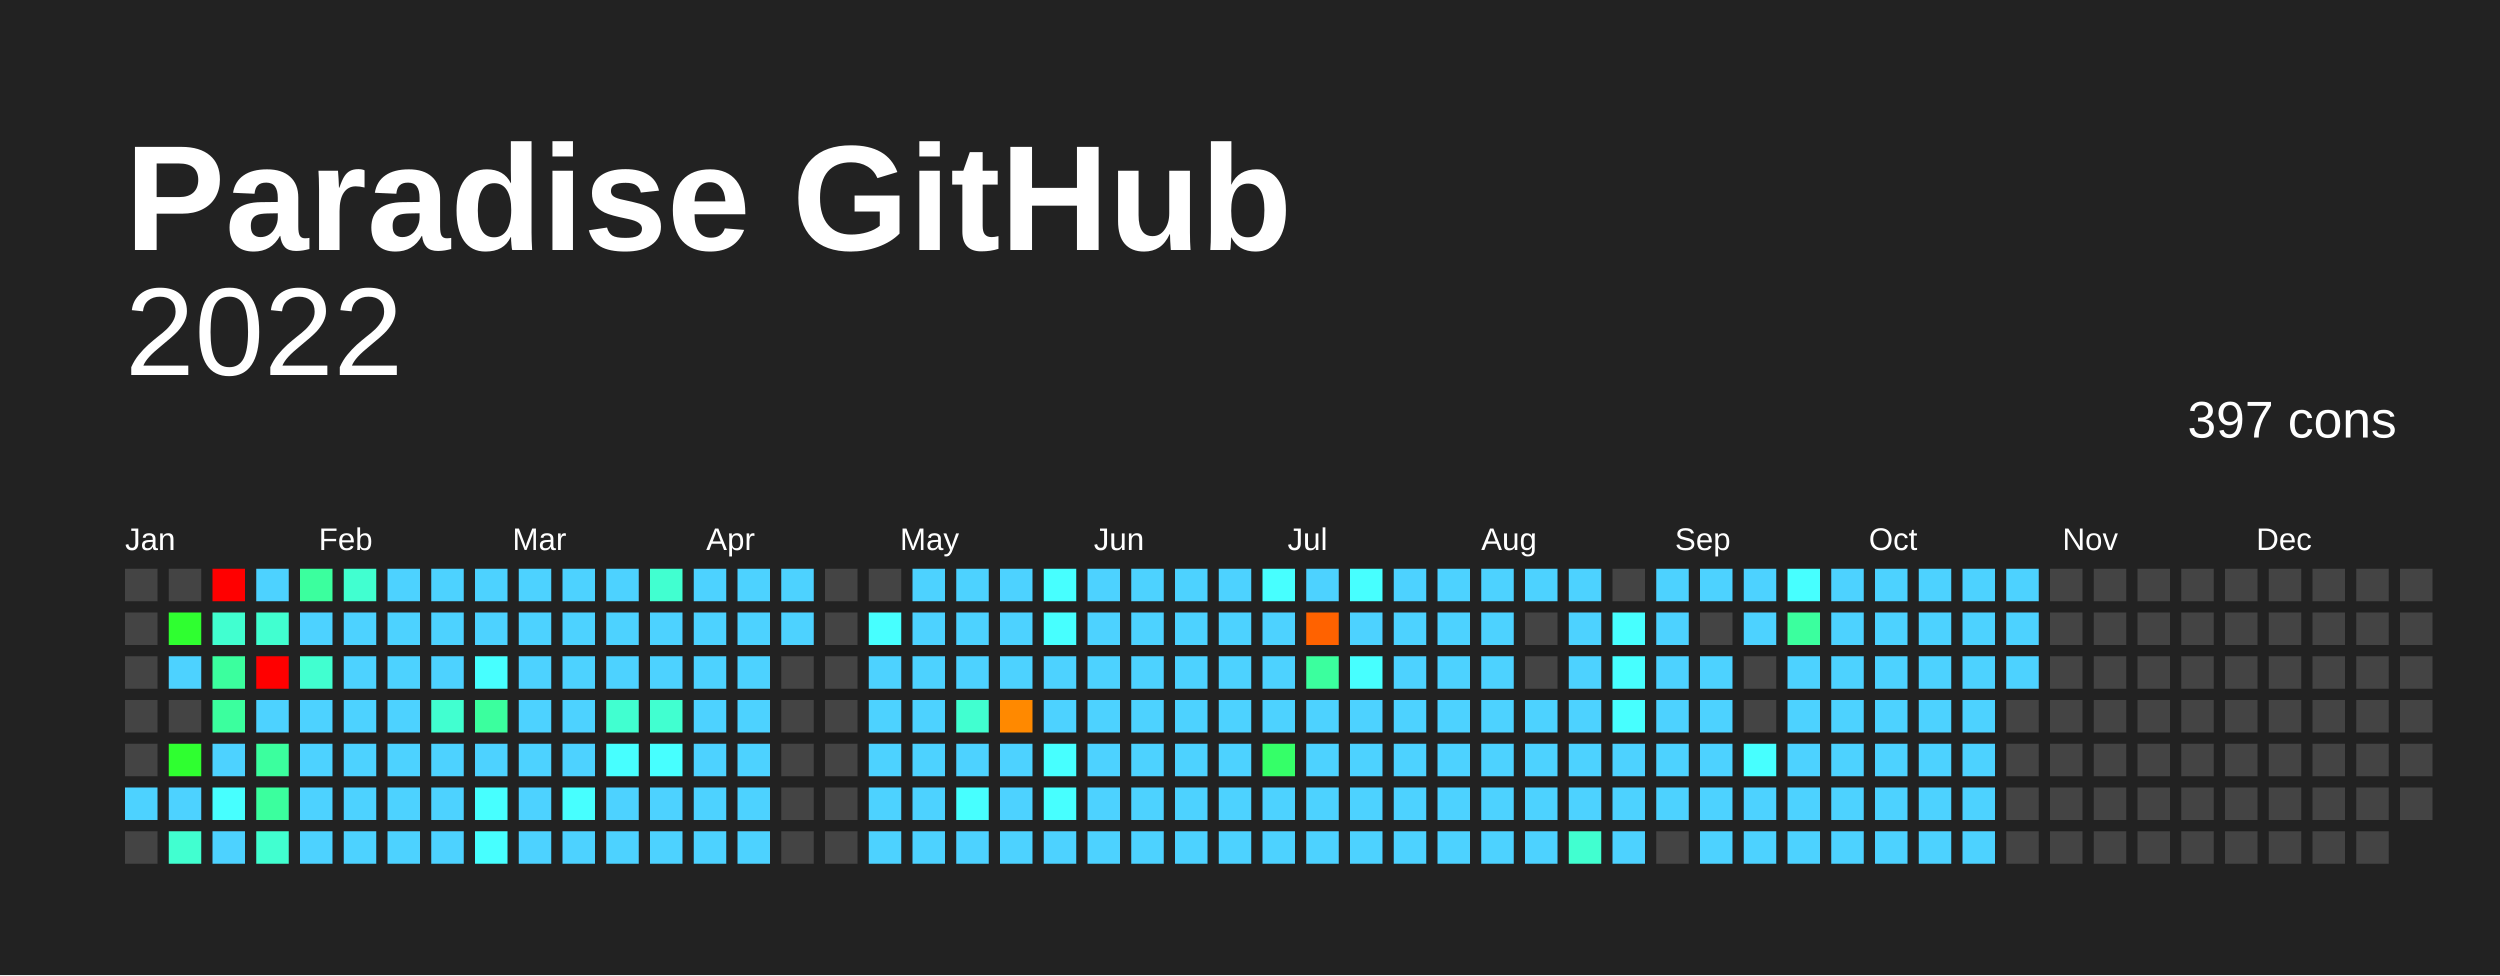
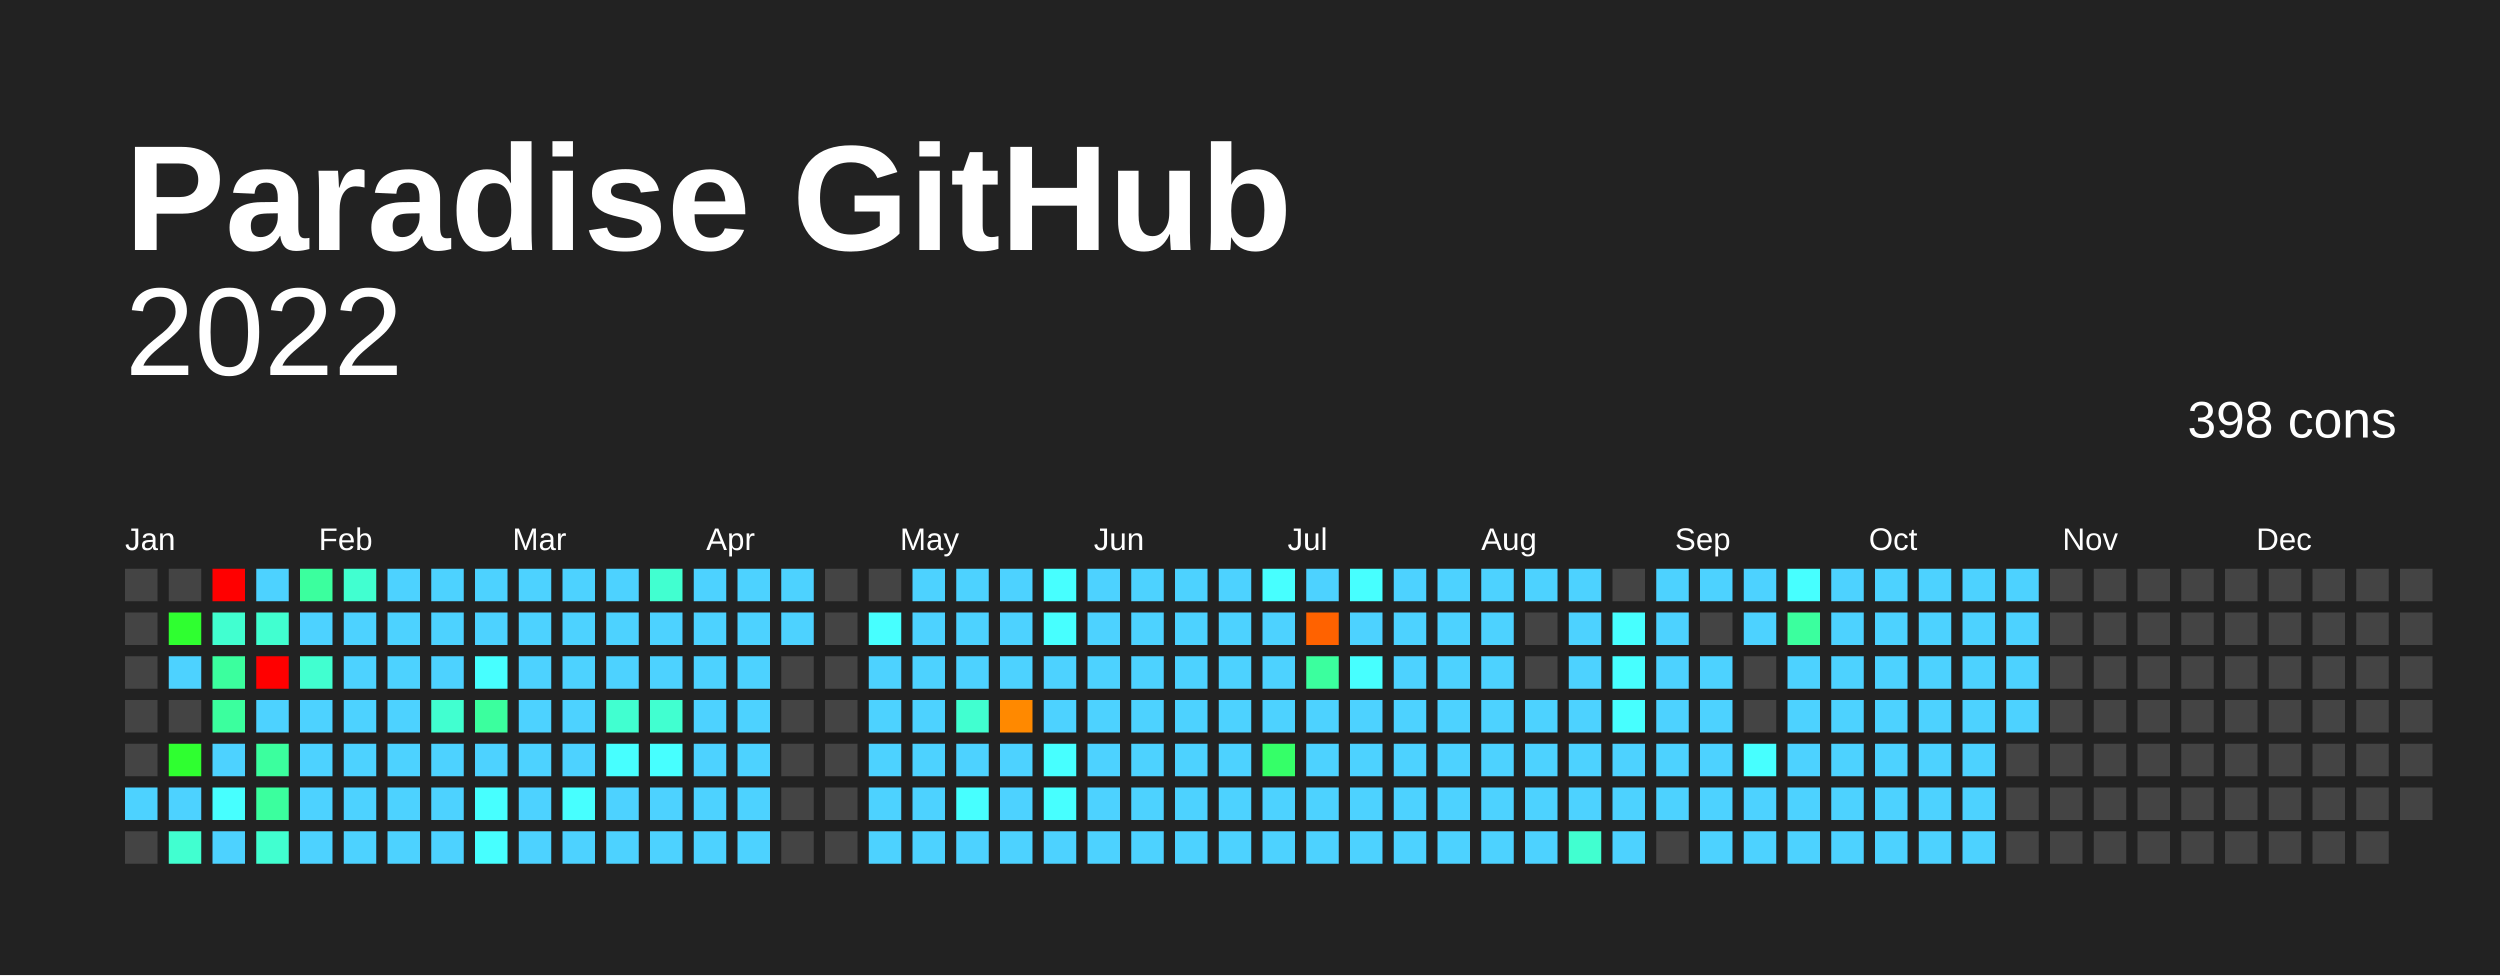
<svg xmlns="http://www.w3.org/2000/svg" baseProfile="full" height="78mm" version="1.1" viewBox="0,0,200,78" width="200mm">
  <defs />
  <rect fill="#222222" height="78" width="200" x="0" y="0" />
  <text fill="#FFFFFF" style="font-size:12px; font-family:Arial; font-weight:bold;" x="10" y="20">Paradise GitHub</text>
  <text alignment-baseline="hanging" fill="#FFFFFF" style="font-size:10.0px; font-family:Arial;" x="10" y="30">2022</text>
-   <text alignment-baseline="hanging" fill="#FFFFFF" style="font-size:4.125px; font-family:Arial;" x="175" y="35">397 cons</text>
+   <text alignment-baseline="hanging" fill="#FFFFFF" style="font-size:4.125px; font-family:Arial;" x="175" y="35">398 cons</text>
  <text fill="#FFFFFF" style="font-size:2.5px; font-family:Arial" x="10.0" y="44">Jan</text>
  <text fill="#FFFFFF" style="font-size:2.5px; font-family:Arial" x="25.5" y="44">Feb</text>
  <text fill="#FFFFFF" style="font-size:2.5px; font-family:Arial" x="41.0" y="44">Mar</text>
  <text fill="#FFFFFF" style="font-size:2.5px; font-family:Arial" x="56.5" y="44">Apr</text>
  <text fill="#FFFFFF" style="font-size:2.5px; font-family:Arial" x="72.0" y="44">May</text>
  <text fill="#FFFFFF" style="font-size:2.5px; font-family:Arial" x="87.5" y="44">Jun</text>
  <text fill="#FFFFFF" style="font-size:2.5px; font-family:Arial" x="103.0" y="44">Jul</text>
  <text fill="#FFFFFF" style="font-size:2.5px; font-family:Arial" x="118.5" y="44">Aug</text>
  <text fill="#FFFFFF" style="font-size:2.5px; font-family:Arial" x="134.0" y="44">Sep</text>
  <text fill="#FFFFFF" style="font-size:2.5px; font-family:Arial" x="149.5" y="44">Oct</text>
  <text fill="#FFFFFF" style="font-size:2.5px; font-family:Arial" x="165.0" y="44">Nov</text>
  <text fill="#FFFFFF" style="font-size:2.5px; font-family:Arial" x="180.5" y="44">Dec</text>
  <rect fill="#444444" height="2.6" width="2.6" x="10.0" y="45.5" />
  <rect fill="#444444" height="2.6" width="2.6" x="10.0" y="49.0" />
  <rect fill="#444444" height="2.6" width="2.6" x="10.0" y="52.5" />
  <rect fill="#444444" height="2.6" width="2.6" x="10.0" y="56.0" />
  <rect fill="#444444" height="2.6" width="2.6" x="10.0" y="59.5" />
  <rect fill="#4dd2ff" height="2.6" width="2.6" x="10.0" y="63.0" />
  <rect fill="#444444" height="2.6" width="2.6" x="10.0" y="66.5" />
  <rect fill="#444444" height="2.6" width="2.6" x="13.5" y="45.5" />
  <rect fill="#2fff30" height="2.6" width="2.6" x="13.5" y="49.0" />
  <rect fill="#4dd2ff" height="2.6" width="2.6" x="13.5" y="52.5" />
  <rect fill="#444444" height="2.6" width="2.6" x="13.5" y="56.0" />
  <rect fill="#2fff30" height="2.6" width="2.6" x="13.5" y="59.5" />
  <rect fill="#4dd2ff" height="2.6" width="2.6" x="13.5" y="63.0" />
  <rect fill="#41ffd0" height="2.6" width="2.6" x="13.5" y="66.5" />
  <rect fill="red" height="2.6" width="2.6" x="17.0" y="45.5" />
  <rect fill="#41ffd0" height="2.6" width="2.6" x="17.0" y="49.0" />
  <rect fill="#3bff9e" height="2.6" width="2.6" x="17.0" y="52.5" />
  <rect fill="#3bff9e" height="2.6" width="2.6" x="17.0" y="56.0" />
  <rect fill="#4dd2ff" height="2.6" width="2.6" x="17.0" y="59.5" />
  <rect fill="#47ffff" height="2.6" width="2.6" x="17.0" y="63.0" />
  <rect fill="#4dd2ff" height="2.6" width="2.6" x="17.0" y="66.5" />
  <rect fill="#4dd2ff" height="2.6" width="2.6" x="20.5" y="45.5" />
  <rect fill="#41ffd0" height="2.6" width="2.6" x="20.5" y="49.0" />
  <rect fill="red" height="2.6" width="2.6" x="20.5" y="52.5" />
  <rect fill="#4dd2ff" height="2.6" width="2.6" x="20.5" y="56.0" />
  <rect fill="#3bff9e" height="2.6" width="2.6" x="20.5" y="59.5" />
  <rect fill="#3bff9e" height="2.6" width="2.6" x="20.5" y="63.0" />
  <rect fill="#41ffd0" height="2.6" width="2.6" x="20.5" y="66.5" />
  <rect fill="#3bff9e" height="2.6" width="2.6" x="24.0" y="45.5" />
  <rect fill="#4dd2ff" height="2.6" width="2.6" x="24.0" y="49.0" />
  <rect fill="#41ffd0" height="2.6" width="2.6" x="24.0" y="52.5" />
  <rect fill="#4dd2ff" height="2.6" width="2.6" x="24.0" y="56.0" />
  <rect fill="#4dd2ff" height="2.6" width="2.6" x="24.0" y="59.5" />
  <rect fill="#4dd2ff" height="2.6" width="2.6" x="24.0" y="63.0" />
  <rect fill="#4dd2ff" height="2.6" width="2.6" x="24.0" y="66.5" />
  <rect fill="#41ffd0" height="2.6" width="2.6" x="27.5" y="45.5" />
  <rect fill="#4dd2ff" height="2.6" width="2.6" x="27.5" y="49.0" />
  <rect fill="#4dd2ff" height="2.6" width="2.6" x="27.5" y="52.5" />
  <rect fill="#4dd2ff" height="2.6" width="2.6" x="27.5" y="56.0" />
  <rect fill="#4dd2ff" height="2.6" width="2.6" x="27.5" y="59.5" />
  <rect fill="#4dd2ff" height="2.6" width="2.6" x="27.5" y="63.0" />
  <rect fill="#4dd2ff" height="2.6" width="2.6" x="27.5" y="66.5" />
  <rect fill="#4dd2ff" height="2.6" width="2.6" x="31.0" y="45.5" />
  <rect fill="#4dd2ff" height="2.6" width="2.6" x="31.0" y="49.0" />
  <rect fill="#4dd2ff" height="2.6" width="2.6" x="31.0" y="52.5" />
  <rect fill="#4dd2ff" height="2.6" width="2.6" x="31.0" y="56.0" />
  <rect fill="#4dd2ff" height="2.6" width="2.6" x="31.0" y="59.5" />
  <rect fill="#4dd2ff" height="2.6" width="2.6" x="31.0" y="63.0" />
  <rect fill="#4dd2ff" height="2.6" width="2.6" x="31.0" y="66.5" />
  <rect fill="#4dd2ff" height="2.6" width="2.6" x="34.5" y="45.5" />
  <rect fill="#4dd2ff" height="2.6" width="2.6" x="34.5" y="49.0" />
  <rect fill="#4dd2ff" height="2.6" width="2.6" x="34.5" y="52.5" />
  <rect fill="#41ffd0" height="2.6" width="2.6" x="34.5" y="56.0" />
  <rect fill="#4dd2ff" height="2.6" width="2.6" x="34.5" y="59.5" />
  <rect fill="#4dd2ff" height="2.6" width="2.6" x="34.5" y="63.0" />
  <rect fill="#4dd2ff" height="2.6" width="2.6" x="34.5" y="66.5" />
  <rect fill="#4dd2ff" height="2.6" width="2.6" x="38.0" y="45.5" />
  <rect fill="#4dd2ff" height="2.6" width="2.6" x="38.0" y="49.0" />
  <rect fill="#47ffff" height="2.6" width="2.6" x="38.0" y="52.5" />
  <rect fill="#3bff9e" height="2.6" width="2.6" x="38.0" y="56.0" />
  <rect fill="#4dd2ff" height="2.6" width="2.6" x="38.0" y="59.5" />
  <rect fill="#47ffff" height="2.6" width="2.6" x="38.0" y="63.0" />
  <rect fill="#47ffff" height="2.6" width="2.6" x="38.0" y="66.5" />
  <rect fill="#4dd2ff" height="2.6" width="2.6" x="41.5" y="45.5" />
  <rect fill="#4dd2ff" height="2.6" width="2.6" x="41.5" y="49.0" />
  <rect fill="#4dd2ff" height="2.6" width="2.6" x="41.5" y="52.5" />
  <rect fill="#4dd2ff" height="2.6" width="2.6" x="41.5" y="56.0" />
  <rect fill="#4dd2ff" height="2.6" width="2.6" x="41.5" y="59.5" />
  <rect fill="#4dd2ff" height="2.6" width="2.6" x="41.5" y="63.0" />
  <rect fill="#4dd2ff" height="2.6" width="2.6" x="41.5" y="66.5" />
  <rect fill="#4dd2ff" height="2.6" width="2.6" x="45.0" y="45.5" />
  <rect fill="#4dd2ff" height="2.6" width="2.6" x="45.0" y="49.0" />
  <rect fill="#4dd2ff" height="2.6" width="2.6" x="45.0" y="52.5" />
  <rect fill="#4dd2ff" height="2.6" width="2.6" x="45.0" y="56.0" />
  <rect fill="#4dd2ff" height="2.6" width="2.6" x="45.0" y="59.5" />
  <rect fill="#47ffff" height="2.6" width="2.6" x="45.0" y="63.0" />
  <rect fill="#4dd2ff" height="2.6" width="2.6" x="45.0" y="66.5" />
  <rect fill="#4dd2ff" height="2.6" width="2.6" x="48.5" y="45.5" />
  <rect fill="#4dd2ff" height="2.6" width="2.6" x="48.5" y="49.0" />
  <rect fill="#4dd2ff" height="2.6" width="2.6" x="48.5" y="52.5" />
  <rect fill="#41ffd0" height="2.6" width="2.6" x="48.5" y="56.0" />
  <rect fill="#47ffff" height="2.6" width="2.6" x="48.5" y="59.5" />
  <rect fill="#4dd2ff" height="2.6" width="2.6" x="48.5" y="63.0" />
  <rect fill="#4dd2ff" height="2.6" width="2.6" x="48.5" y="66.5" />
  <rect fill="#41ffd0" height="2.6" width="2.6" x="52.0" y="45.5" />
  <rect fill="#4dd2ff" height="2.6" width="2.6" x="52.0" y="49.0" />
  <rect fill="#4dd2ff" height="2.6" width="2.6" x="52.0" y="52.5" />
  <rect fill="#41ffd0" height="2.6" width="2.6" x="52.0" y="56.0" />
  <rect fill="#47ffff" height="2.6" width="2.6" x="52.0" y="59.5" />
  <rect fill="#4dd2ff" height="2.6" width="2.6" x="52.0" y="63.0" />
  <rect fill="#4dd2ff" height="2.6" width="2.6" x="52.0" y="66.5" />
  <rect fill="#4dd2ff" height="2.6" width="2.6" x="55.5" y="45.5" />
  <rect fill="#4dd2ff" height="2.6" width="2.6" x="55.5" y="49.0" />
  <rect fill="#4dd2ff" height="2.6" width="2.6" x="55.5" y="52.5" />
  <rect fill="#4dd2ff" height="2.6" width="2.6" x="55.5" y="56.0" />
  <rect fill="#4dd2ff" height="2.6" width="2.6" x="55.5" y="59.5" />
  <rect fill="#4dd2ff" height="2.6" width="2.6" x="55.5" y="63.0" />
  <rect fill="#4dd2ff" height="2.6" width="2.6" x="55.5" y="66.5" />
  <rect fill="#4dd2ff" height="2.6" width="2.6" x="59.0" y="45.5" />
  <rect fill="#4dd2ff" height="2.6" width="2.6" x="59.0" y="49.0" />
  <rect fill="#4dd2ff" height="2.6" width="2.6" x="59.0" y="52.5" />
  <rect fill="#4dd2ff" height="2.6" width="2.6" x="59.0" y="56.0" />
  <rect fill="#4dd2ff" height="2.6" width="2.6" x="59.0" y="59.5" />
  <rect fill="#4dd2ff" height="2.6" width="2.6" x="59.0" y="63.0" />
  <rect fill="#4dd2ff" height="2.6" width="2.6" x="59.0" y="66.5" />
  <rect fill="#4dd2ff" height="2.6" width="2.6" x="62.5" y="45.5" />
  <rect fill="#4dd2ff" height="2.6" width="2.6" x="62.5" y="49.0" />
  <rect fill="#444444" height="2.6" width="2.6" x="62.5" y="52.5" />
  <rect fill="#444444" height="2.6" width="2.6" x="62.5" y="56.0" />
  <rect fill="#444444" height="2.6" width="2.6" x="62.5" y="59.5" />
  <rect fill="#444444" height="2.6" width="2.6" x="62.5" y="63.0" />
  <rect fill="#444444" height="2.6" width="2.6" x="62.5" y="66.5" />
  <rect fill="#444444" height="2.6" width="2.6" x="66.0" y="45.5" />
  <rect fill="#444444" height="2.6" width="2.6" x="66.0" y="49.0" />
  <rect fill="#444444" height="2.6" width="2.6" x="66.0" y="52.5" />
  <rect fill="#444444" height="2.6" width="2.6" x="66.0" y="56.0" />
  <rect fill="#444444" height="2.6" width="2.6" x="66.0" y="59.5" />
  <rect fill="#444444" height="2.6" width="2.6" x="66.0" y="63.0" />
  <rect fill="#444444" height="2.6" width="2.6" x="66.0" y="66.5" />
  <rect fill="#444444" height="2.6" width="2.6" x="69.5" y="45.5" />
  <rect fill="#47ffff" height="2.6" width="2.6" x="69.5" y="49.0" />
  <rect fill="#4dd2ff" height="2.6" width="2.6" x="69.5" y="52.5" />
  <rect fill="#4dd2ff" height="2.6" width="2.6" x="69.5" y="56.0" />
  <rect fill="#4dd2ff" height="2.6" width="2.6" x="69.5" y="59.5" />
  <rect fill="#4dd2ff" height="2.6" width="2.6" x="69.5" y="63.0" />
  <rect fill="#4dd2ff" height="2.6" width="2.6" x="69.5" y="66.5" />
  <rect fill="#4dd2ff" height="2.6" width="2.6" x="73.0" y="45.5" />
  <rect fill="#4dd2ff" height="2.6" width="2.6" x="73.0" y="49.0" />
  <rect fill="#4dd2ff" height="2.6" width="2.6" x="73.0" y="52.5" />
  <rect fill="#4dd2ff" height="2.6" width="2.6" x="73.0" y="56.0" />
  <rect fill="#4dd2ff" height="2.6" width="2.6" x="73.0" y="59.5" />
  <rect fill="#4dd2ff" height="2.6" width="2.6" x="73.0" y="63.0" />
  <rect fill="#4dd2ff" height="2.6" width="2.6" x="73.0" y="66.5" />
  <rect fill="#4dd2ff" height="2.6" width="2.6" x="76.5" y="45.5" />
  <rect fill="#4dd2ff" height="2.6" width="2.6" x="76.5" y="49.0" />
  <rect fill="#4dd2ff" height="2.6" width="2.6" x="76.5" y="52.5" />
  <rect fill="#41ffd0" height="2.6" width="2.6" x="76.5" y="56.0" />
  <rect fill="#4dd2ff" height="2.6" width="2.6" x="76.5" y="59.5" />
  <rect fill="#47ffff" height="2.6" width="2.6" x="76.5" y="63.0" />
  <rect fill="#4dd2ff" height="2.6" width="2.6" x="76.5" y="66.5" />
  <rect fill="#4dd2ff" height="2.6" width="2.6" x="80.0" y="45.5" />
  <rect fill="#4dd2ff" height="2.6" width="2.6" x="80.0" y="49.0" />
  <rect fill="#4dd2ff" height="2.6" width="2.6" x="80.0" y="52.5" />
  <rect fill="#ff8900" height="2.6" width="2.6" x="80.0" y="56.0" />
  <rect fill="#4dd2ff" height="2.6" width="2.6" x="80.0" y="59.5" />
  <rect fill="#4dd2ff" height="2.6" width="2.6" x="80.0" y="63.0" />
  <rect fill="#4dd2ff" height="2.6" width="2.6" x="80.0" y="66.5" />
  <rect fill="#47ffff" height="2.6" width="2.6" x="83.5" y="45.5" />
  <rect fill="#47ffff" height="2.6" width="2.6" x="83.5" y="49.0" />
  <rect fill="#4dd2ff" height="2.6" width="2.6" x="83.5" y="52.5" />
  <rect fill="#4dd2ff" height="2.6" width="2.6" x="83.5" y="56.0" />
  <rect fill="#47ffff" height="2.6" width="2.6" x="83.5" y="59.5" />
  <rect fill="#47ffff" height="2.6" width="2.6" x="83.5" y="63.0" />
  <rect fill="#4dd2ff" height="2.6" width="2.6" x="83.5" y="66.5" />
  <rect fill="#4dd2ff" height="2.6" width="2.6" x="87.0" y="45.5" />
  <rect fill="#4dd2ff" height="2.6" width="2.6" x="87.0" y="49.0" />
  <rect fill="#4dd2ff" height="2.6" width="2.6" x="87.0" y="52.5" />
  <rect fill="#4dd2ff" height="2.6" width="2.6" x="87.0" y="56.0" />
  <rect fill="#4dd2ff" height="2.6" width="2.6" x="87.0" y="59.5" />
  <rect fill="#4dd2ff" height="2.6" width="2.6" x="87.0" y="63.0" />
  <rect fill="#4dd2ff" height="2.6" width="2.6" x="87.0" y="66.5" />
  <rect fill="#4dd2ff" height="2.6" width="2.6" x="90.5" y="45.5" />
  <rect fill="#4dd2ff" height="2.6" width="2.6" x="90.5" y="49.0" />
  <rect fill="#4dd2ff" height="2.6" width="2.6" x="90.5" y="52.5" />
  <rect fill="#4dd2ff" height="2.6" width="2.6" x="90.5" y="56.0" />
  <rect fill="#4dd2ff" height="2.6" width="2.6" x="90.5" y="59.5" />
  <rect fill="#4dd2ff" height="2.6" width="2.6" x="90.5" y="63.0" />
  <rect fill="#4dd2ff" height="2.6" width="2.6" x="90.5" y="66.5" />
  <rect fill="#4dd2ff" height="2.6" width="2.6" x="94.0" y="45.5" />
  <rect fill="#4dd2ff" height="2.6" width="2.6" x="94.0" y="49.0" />
  <rect fill="#4dd2ff" height="2.6" width="2.6" x="94.0" y="52.5" />
  <rect fill="#4dd2ff" height="2.6" width="2.6" x="94.0" y="56.0" />
  <rect fill="#4dd2ff" height="2.6" width="2.6" x="94.0" y="59.5" />
  <rect fill="#4dd2ff" height="2.6" width="2.6" x="94.0" y="63.0" />
  <rect fill="#4dd2ff" height="2.6" width="2.6" x="94.0" y="66.5" />
  <rect fill="#4dd2ff" height="2.6" width="2.6" x="97.5" y="45.5" />
  <rect fill="#4dd2ff" height="2.6" width="2.6" x="97.5" y="49.0" />
  <rect fill="#4dd2ff" height="2.6" width="2.6" x="97.5" y="52.5" />
  <rect fill="#4dd2ff" height="2.6" width="2.6" x="97.5" y="56.0" />
  <rect fill="#4dd2ff" height="2.6" width="2.6" x="97.5" y="59.5" />
  <rect fill="#4dd2ff" height="2.6" width="2.6" x="97.5" y="63.0" />
  <rect fill="#4dd2ff" height="2.6" width="2.6" x="97.5" y="66.5" />
  <rect fill="#47ffff" height="2.6" width="2.6" x="101.0" y="45.5" />
  <rect fill="#4dd2ff" height="2.6" width="2.6" x="101.0" y="49.0" />
  <rect fill="#4dd2ff" height="2.6" width="2.6" x="101.0" y="52.5" />
  <rect fill="#4dd2ff" height="2.6" width="2.6" x="101.0" y="56.0" />
  <rect fill="#35ff68" height="2.6" width="2.6" x="101.0" y="59.5" />
  <rect fill="#4dd2ff" height="2.6" width="2.6" x="101.0" y="63.0" />
  <rect fill="#4dd2ff" height="2.6" width="2.6" x="101.0" y="66.5" />
  <rect fill="#4dd2ff" height="2.6" width="2.6" x="104.5" y="45.5" />
  <rect fill="#ff6200" height="2.6" width="2.6" x="104.5" y="49.0" />
  <rect fill="#3bff9e" height="2.6" width="2.6" x="104.5" y="52.5" />
  <rect fill="#4dd2ff" height="2.6" width="2.6" x="104.5" y="56.0" />
  <rect fill="#4dd2ff" height="2.6" width="2.6" x="104.5" y="59.5" />
  <rect fill="#4dd2ff" height="2.6" width="2.6" x="104.5" y="63.0" />
  <rect fill="#4dd2ff" height="2.6" width="2.6" x="104.5" y="66.5" />
  <rect fill="#47ffff" height="2.6" width="2.6" x="108.0" y="45.5" />
  <rect fill="#4dd2ff" height="2.6" width="2.6" x="108.0" y="49.0" />
  <rect fill="#47ffff" height="2.6" width="2.6" x="108.0" y="52.5" />
  <rect fill="#4dd2ff" height="2.6" width="2.6" x="108.0" y="56.0" />
  <rect fill="#4dd2ff" height="2.6" width="2.6" x="108.0" y="59.5" />
  <rect fill="#4dd2ff" height="2.6" width="2.6" x="108.0" y="63.0" />
  <rect fill="#4dd2ff" height="2.6" width="2.6" x="108.0" y="66.5" />
  <rect fill="#4dd2ff" height="2.6" width="2.6" x="111.5" y="45.5" />
  <rect fill="#4dd2ff" height="2.6" width="2.6" x="111.5" y="49.0" />
  <rect fill="#4dd2ff" height="2.6" width="2.6" x="111.5" y="52.5" />
  <rect fill="#4dd2ff" height="2.6" width="2.6" x="111.5" y="56.0" />
  <rect fill="#4dd2ff" height="2.6" width="2.6" x="111.5" y="59.5" />
  <rect fill="#4dd2ff" height="2.6" width="2.6" x="111.5" y="63.0" />
  <rect fill="#4dd2ff" height="2.6" width="2.6" x="111.5" y="66.5" />
  <rect fill="#4dd2ff" height="2.6" width="2.6" x="115.0" y="45.5" />
  <rect fill="#4dd2ff" height="2.6" width="2.6" x="115.0" y="49.0" />
  <rect fill="#4dd2ff" height="2.6" width="2.6" x="115.0" y="52.5" />
  <rect fill="#4dd2ff" height="2.6" width="2.6" x="115.0" y="56.0" />
  <rect fill="#4dd2ff" height="2.6" width="2.6" x="115.0" y="59.5" />
  <rect fill="#4dd2ff" height="2.6" width="2.6" x="115.0" y="63.0" />
  <rect fill="#4dd2ff" height="2.6" width="2.6" x="115.0" y="66.5" />
  <rect fill="#4dd2ff" height="2.6" width="2.6" x="118.5" y="45.5" />
  <rect fill="#4dd2ff" height="2.6" width="2.6" x="118.5" y="49.0" />
  <rect fill="#4dd2ff" height="2.6" width="2.6" x="118.5" y="52.5" />
  <rect fill="#4dd2ff" height="2.6" width="2.6" x="118.5" y="56.0" />
  <rect fill="#4dd2ff" height="2.6" width="2.6" x="118.5" y="59.5" />
  <rect fill="#4dd2ff" height="2.6" width="2.6" x="118.5" y="63.0" />
  <rect fill="#4dd2ff" height="2.6" width="2.6" x="118.5" y="66.5" />
  <rect fill="#4dd2ff" height="2.6" width="2.6" x="122.0" y="45.5" />
  <rect fill="#444444" height="2.6" width="2.6" x="122.0" y="49.0" />
  <rect fill="#444444" height="2.6" width="2.6" x="122.0" y="52.5" />
  <rect fill="#4dd2ff" height="2.6" width="2.6" x="122.0" y="56.0" />
  <rect fill="#4dd2ff" height="2.6" width="2.6" x="122.0" y="59.5" />
  <rect fill="#4dd2ff" height="2.6" width="2.6" x="122.0" y="63.0" />
  <rect fill="#4dd2ff" height="2.6" width="2.6" x="122.0" y="66.5" />
  <rect fill="#4dd2ff" height="2.6" width="2.6" x="125.5" y="45.5" />
  <rect fill="#4dd2ff" height="2.6" width="2.6" x="125.5" y="49.0" />
  <rect fill="#4dd2ff" height="2.6" width="2.6" x="125.5" y="52.5" />
  <rect fill="#4dd2ff" height="2.6" width="2.6" x="125.5" y="56.0" />
  <rect fill="#4dd2ff" height="2.6" width="2.6" x="125.5" y="59.5" />
  <rect fill="#4dd2ff" height="2.6" width="2.6" x="125.5" y="63.0" />
  <rect fill="#41ffd0" height="2.6" width="2.6" x="125.5" y="66.5" />
  <rect fill="#444444" height="2.6" width="2.6" x="129.0" y="45.5" />
  <rect fill="#47ffff" height="2.6" width="2.6" x="129.0" y="49.0" />
  <rect fill="#47ffff" height="2.6" width="2.6" x="129.0" y="52.5" />
  <rect fill="#47ffff" height="2.6" width="2.6" x="129.0" y="56.0" />
  <rect fill="#4dd2ff" height="2.6" width="2.6" x="129.0" y="59.5" />
  <rect fill="#4dd2ff" height="2.6" width="2.6" x="129.0" y="63.0" />
  <rect fill="#4dd2ff" height="2.6" width="2.6" x="129.0" y="66.5" />
  <rect fill="#4dd2ff" height="2.6" width="2.6" x="132.5" y="45.5" />
  <rect fill="#4dd2ff" height="2.6" width="2.6" x="132.5" y="49.0" />
  <rect fill="#4dd2ff" height="2.6" width="2.6" x="132.5" y="52.5" />
  <rect fill="#4dd2ff" height="2.6" width="2.6" x="132.5" y="56.0" />
  <rect fill="#4dd2ff" height="2.6" width="2.6" x="132.5" y="59.5" />
  <rect fill="#4dd2ff" height="2.6" width="2.6" x="132.5" y="63.0" />
  <rect fill="#444444" height="2.6" width="2.6" x="132.5" y="66.5" />
  <rect fill="#4dd2ff" height="2.6" width="2.6" x="136.0" y="45.5" />
  <rect fill="#444444" height="2.6" width="2.6" x="136.0" y="49.0" />
  <rect fill="#4dd2ff" height="2.6" width="2.6" x="136.0" y="52.5" />
  <rect fill="#4dd2ff" height="2.6" width="2.6" x="136.0" y="56.0" />
  <rect fill="#4dd2ff" height="2.6" width="2.6" x="136.0" y="59.5" />
  <rect fill="#4dd2ff" height="2.6" width="2.6" x="136.0" y="63.0" />
  <rect fill="#4dd2ff" height="2.6" width="2.6" x="136.0" y="66.5" />
  <rect fill="#4dd2ff" height="2.6" width="2.6" x="139.5" y="45.5" />
  <rect fill="#4dd2ff" height="2.6" width="2.6" x="139.5" y="49.0" />
  <rect fill="#444444" height="2.6" width="2.6" x="139.5" y="52.5" />
  <rect fill="#444444" height="2.6" width="2.6" x="139.5" y="56.0" />
  <rect fill="#47ffff" height="2.6" width="2.6" x="139.5" y="59.5" />
  <rect fill="#4dd2ff" height="2.6" width="2.6" x="139.5" y="63.0" />
  <rect fill="#4dd2ff" height="2.6" width="2.6" x="139.5" y="66.5" />
  <rect fill="#47ffff" height="2.6" width="2.6" x="143.0" y="45.5" />
  <rect fill="#3bff9e" height="2.6" width="2.6" x="143.0" y="49.0" />
  <rect fill="#4dd2ff" height="2.6" width="2.6" x="143.0" y="52.5" />
  <rect fill="#4dd2ff" height="2.6" width="2.6" x="143.0" y="56.0" />
  <rect fill="#4dd2ff" height="2.6" width="2.6" x="143.0" y="59.5" />
  <rect fill="#4dd2ff" height="2.6" width="2.6" x="143.0" y="63.0" />
  <rect fill="#4dd2ff" height="2.6" width="2.6" x="143.0" y="66.5" />
  <rect fill="#4dd2ff" height="2.6" width="2.6" x="146.5" y="45.5" />
  <rect fill="#4dd2ff" height="2.6" width="2.6" x="146.5" y="49.0" />
  <rect fill="#4dd2ff" height="2.6" width="2.6" x="146.5" y="52.5" />
  <rect fill="#4dd2ff" height="2.6" width="2.6" x="146.5" y="56.0" />
  <rect fill="#4dd2ff" height="2.6" width="2.6" x="146.5" y="59.5" />
  <rect fill="#4dd2ff" height="2.6" width="2.6" x="146.5" y="63.0" />
  <rect fill="#4dd2ff" height="2.6" width="2.6" x="146.5" y="66.5" />
  <rect fill="#4dd2ff" height="2.6" width="2.6" x="150.0" y="45.5" />
  <rect fill="#4dd2ff" height="2.6" width="2.6" x="150.0" y="49.0" />
  <rect fill="#4dd2ff" height="2.6" width="2.6" x="150.0" y="52.5" />
  <rect fill="#4dd2ff" height="2.6" width="2.6" x="150.0" y="56.0" />
  <rect fill="#4dd2ff" height="2.6" width="2.6" x="150.0" y="59.5" />
  <rect fill="#4dd2ff" height="2.6" width="2.6" x="150.0" y="63.0" />
  <rect fill="#4dd2ff" height="2.6" width="2.6" x="150.0" y="66.5" />
  <rect fill="#4dd2ff" height="2.6" width="2.6" x="153.5" y="45.5" />
  <rect fill="#4dd2ff" height="2.6" width="2.6" x="153.5" y="49.0" />
  <rect fill="#4dd2ff" height="2.6" width="2.6" x="153.5" y="52.5" />
  <rect fill="#4dd2ff" height="2.6" width="2.6" x="153.5" y="56.0" />
  <rect fill="#4dd2ff" height="2.6" width="2.6" x="153.5" y="59.5" />
  <rect fill="#4dd2ff" height="2.6" width="2.6" x="153.5" y="63.0" />
  <rect fill="#4dd2ff" height="2.6" width="2.6" x="153.5" y="66.5" />
  <rect fill="#4dd2ff" height="2.6" width="2.6" x="157.0" y="45.5" />
  <rect fill="#4dd2ff" height="2.6" width="2.6" x="157.0" y="49.0" />
  <rect fill="#4dd2ff" height="2.6" width="2.6" x="157.0" y="52.5" />
  <rect fill="#4dd2ff" height="2.6" width="2.6" x="157.0" y="56.0" />
  <rect fill="#4dd2ff" height="2.6" width="2.6" x="157.0" y="59.5" />
  <rect fill="#4dd2ff" height="2.6" width="2.6" x="157.0" y="63.0" />
  <rect fill="#4dd2ff" height="2.6" width="2.6" x="157.0" y="66.5" />
  <rect fill="#4dd2ff" height="2.6" width="2.6" x="160.5" y="45.5" />
  <rect fill="#4dd2ff" height="2.6" width="2.6" x="160.5" y="49.0" />
  <rect fill="#4dd2ff" height="2.6" width="2.6" x="160.5" y="52.5" />
-   <rect fill="#444444" height="2.6" width="2.6" x="160.5" y="56.0" />
+   <rect fill="#4dd2ff" height="2.6" width="2.6" x="160.5" y="56.0" />
  <rect fill="#444444" height="2.6" width="2.6" x="160.5" y="59.5" />
  <rect fill="#444444" height="2.6" width="2.6" x="160.5" y="63.0" />
  <rect fill="#444444" height="2.6" width="2.6" x="160.5" y="66.5" />
  <rect fill="#444444" height="2.6" width="2.6" x="164.0" y="45.5" />
  <rect fill="#444444" height="2.6" width="2.6" x="164.0" y="49.0" />
  <rect fill="#444444" height="2.6" width="2.6" x="164.0" y="52.5" />
  <rect fill="#444444" height="2.6" width="2.6" x="164.0" y="56.0" />
  <rect fill="#444444" height="2.6" width="2.6" x="164.0" y="59.5" />
  <rect fill="#444444" height="2.6" width="2.6" x="164.0" y="63.0" />
  <rect fill="#444444" height="2.6" width="2.6" x="164.0" y="66.5" />
  <rect fill="#444444" height="2.6" width="2.6" x="167.5" y="45.5" />
  <rect fill="#444444" height="2.6" width="2.6" x="167.5" y="49.0" />
  <rect fill="#444444" height="2.6" width="2.6" x="167.5" y="52.5" />
  <rect fill="#444444" height="2.6" width="2.6" x="167.5" y="56.0" />
  <rect fill="#444444" height="2.6" width="2.6" x="167.5" y="59.5" />
  <rect fill="#444444" height="2.6" width="2.6" x="167.5" y="63.0" />
  <rect fill="#444444" height="2.6" width="2.6" x="167.5" y="66.5" />
  <rect fill="#444444" height="2.6" width="2.6" x="171.0" y="45.5" />
  <rect fill="#444444" height="2.6" width="2.6" x="171.0" y="49.0" />
  <rect fill="#444444" height="2.6" width="2.6" x="171.0" y="52.5" />
  <rect fill="#444444" height="2.6" width="2.6" x="171.0" y="56.0" />
  <rect fill="#444444" height="2.6" width="2.6" x="171.0" y="59.5" />
  <rect fill="#444444" height="2.6" width="2.6" x="171.0" y="63.0" />
  <rect fill="#444444" height="2.6" width="2.6" x="171.0" y="66.5" />
  <rect fill="#444444" height="2.6" width="2.6" x="174.5" y="45.5" />
  <rect fill="#444444" height="2.6" width="2.6" x="174.5" y="49.0" />
  <rect fill="#444444" height="2.6" width="2.6" x="174.5" y="52.5" />
  <rect fill="#444444" height="2.6" width="2.6" x="174.5" y="56.0" />
  <rect fill="#444444" height="2.6" width="2.6" x="174.5" y="59.5" />
  <rect fill="#444444" height="2.6" width="2.6" x="174.5" y="63.0" />
  <rect fill="#444444" height="2.6" width="2.6" x="174.5" y="66.5" />
  <rect fill="#444444" height="2.6" width="2.6" x="178.0" y="45.5" />
  <rect fill="#444444" height="2.6" width="2.6" x="178.0" y="49.0" />
  <rect fill="#444444" height="2.6" width="2.6" x="178.0" y="52.5" />
  <rect fill="#444444" height="2.6" width="2.6" x="178.0" y="56.0" />
  <rect fill="#444444" height="2.6" width="2.6" x="178.0" y="59.5" />
  <rect fill="#444444" height="2.6" width="2.6" x="178.0" y="63.0" />
  <rect fill="#444444" height="2.6" width="2.6" x="178.0" y="66.5" />
  <rect fill="#444444" height="2.6" width="2.6" x="181.5" y="45.5" />
  <rect fill="#444444" height="2.6" width="2.6" x="181.5" y="49.0" />
  <rect fill="#444444" height="2.6" width="2.6" x="181.5" y="52.5" />
  <rect fill="#444444" height="2.6" width="2.6" x="181.5" y="56.0" />
  <rect fill="#444444" height="2.6" width="2.6" x="181.5" y="59.5" />
  <rect fill="#444444" height="2.6" width="2.6" x="181.5" y="63.0" />
  <rect fill="#444444" height="2.6" width="2.6" x="181.5" y="66.5" />
  <rect fill="#444444" height="2.6" width="2.6" x="185.0" y="45.5" />
  <rect fill="#444444" height="2.6" width="2.6" x="185.0" y="49.0" />
  <rect fill="#444444" height="2.6" width="2.6" x="185.0" y="52.5" />
  <rect fill="#444444" height="2.6" width="2.6" x="185.0" y="56.0" />
  <rect fill="#444444" height="2.6" width="2.6" x="185.0" y="59.5" />
  <rect fill="#444444" height="2.6" width="2.6" x="185.0" y="63.0" />
  <rect fill="#444444" height="2.6" width="2.6" x="185.0" y="66.5" />
  <rect fill="#444444" height="2.6" width="2.6" x="188.5" y="45.5" />
  <rect fill="#444444" height="2.6" width="2.6" x="188.5" y="49.0" />
  <rect fill="#444444" height="2.6" width="2.6" x="188.5" y="52.5" />
  <rect fill="#444444" height="2.6" width="2.6" x="188.5" y="56.0" />
  <rect fill="#444444" height="2.6" width="2.6" x="188.5" y="59.5" />
  <rect fill="#444444" height="2.6" width="2.6" x="188.5" y="63.0" />
  <rect fill="#444444" height="2.6" width="2.6" x="188.5" y="66.5" />
  <rect fill="#444444" height="2.6" width="2.6" x="192.0" y="45.5" />
  <rect fill="#444444" height="2.6" width="2.6" x="192.0" y="49.0" />
  <rect fill="#444444" height="2.6" width="2.6" x="192.0" y="52.5" />
  <rect fill="#444444" height="2.6" width="2.6" x="192.0" y="56.0" />
  <rect fill="#444444" height="2.6" width="2.6" x="192.0" y="59.5" />
  <rect fill="#444444" height="2.6" width="2.6" x="192.0" y="63.0" />
</svg>
